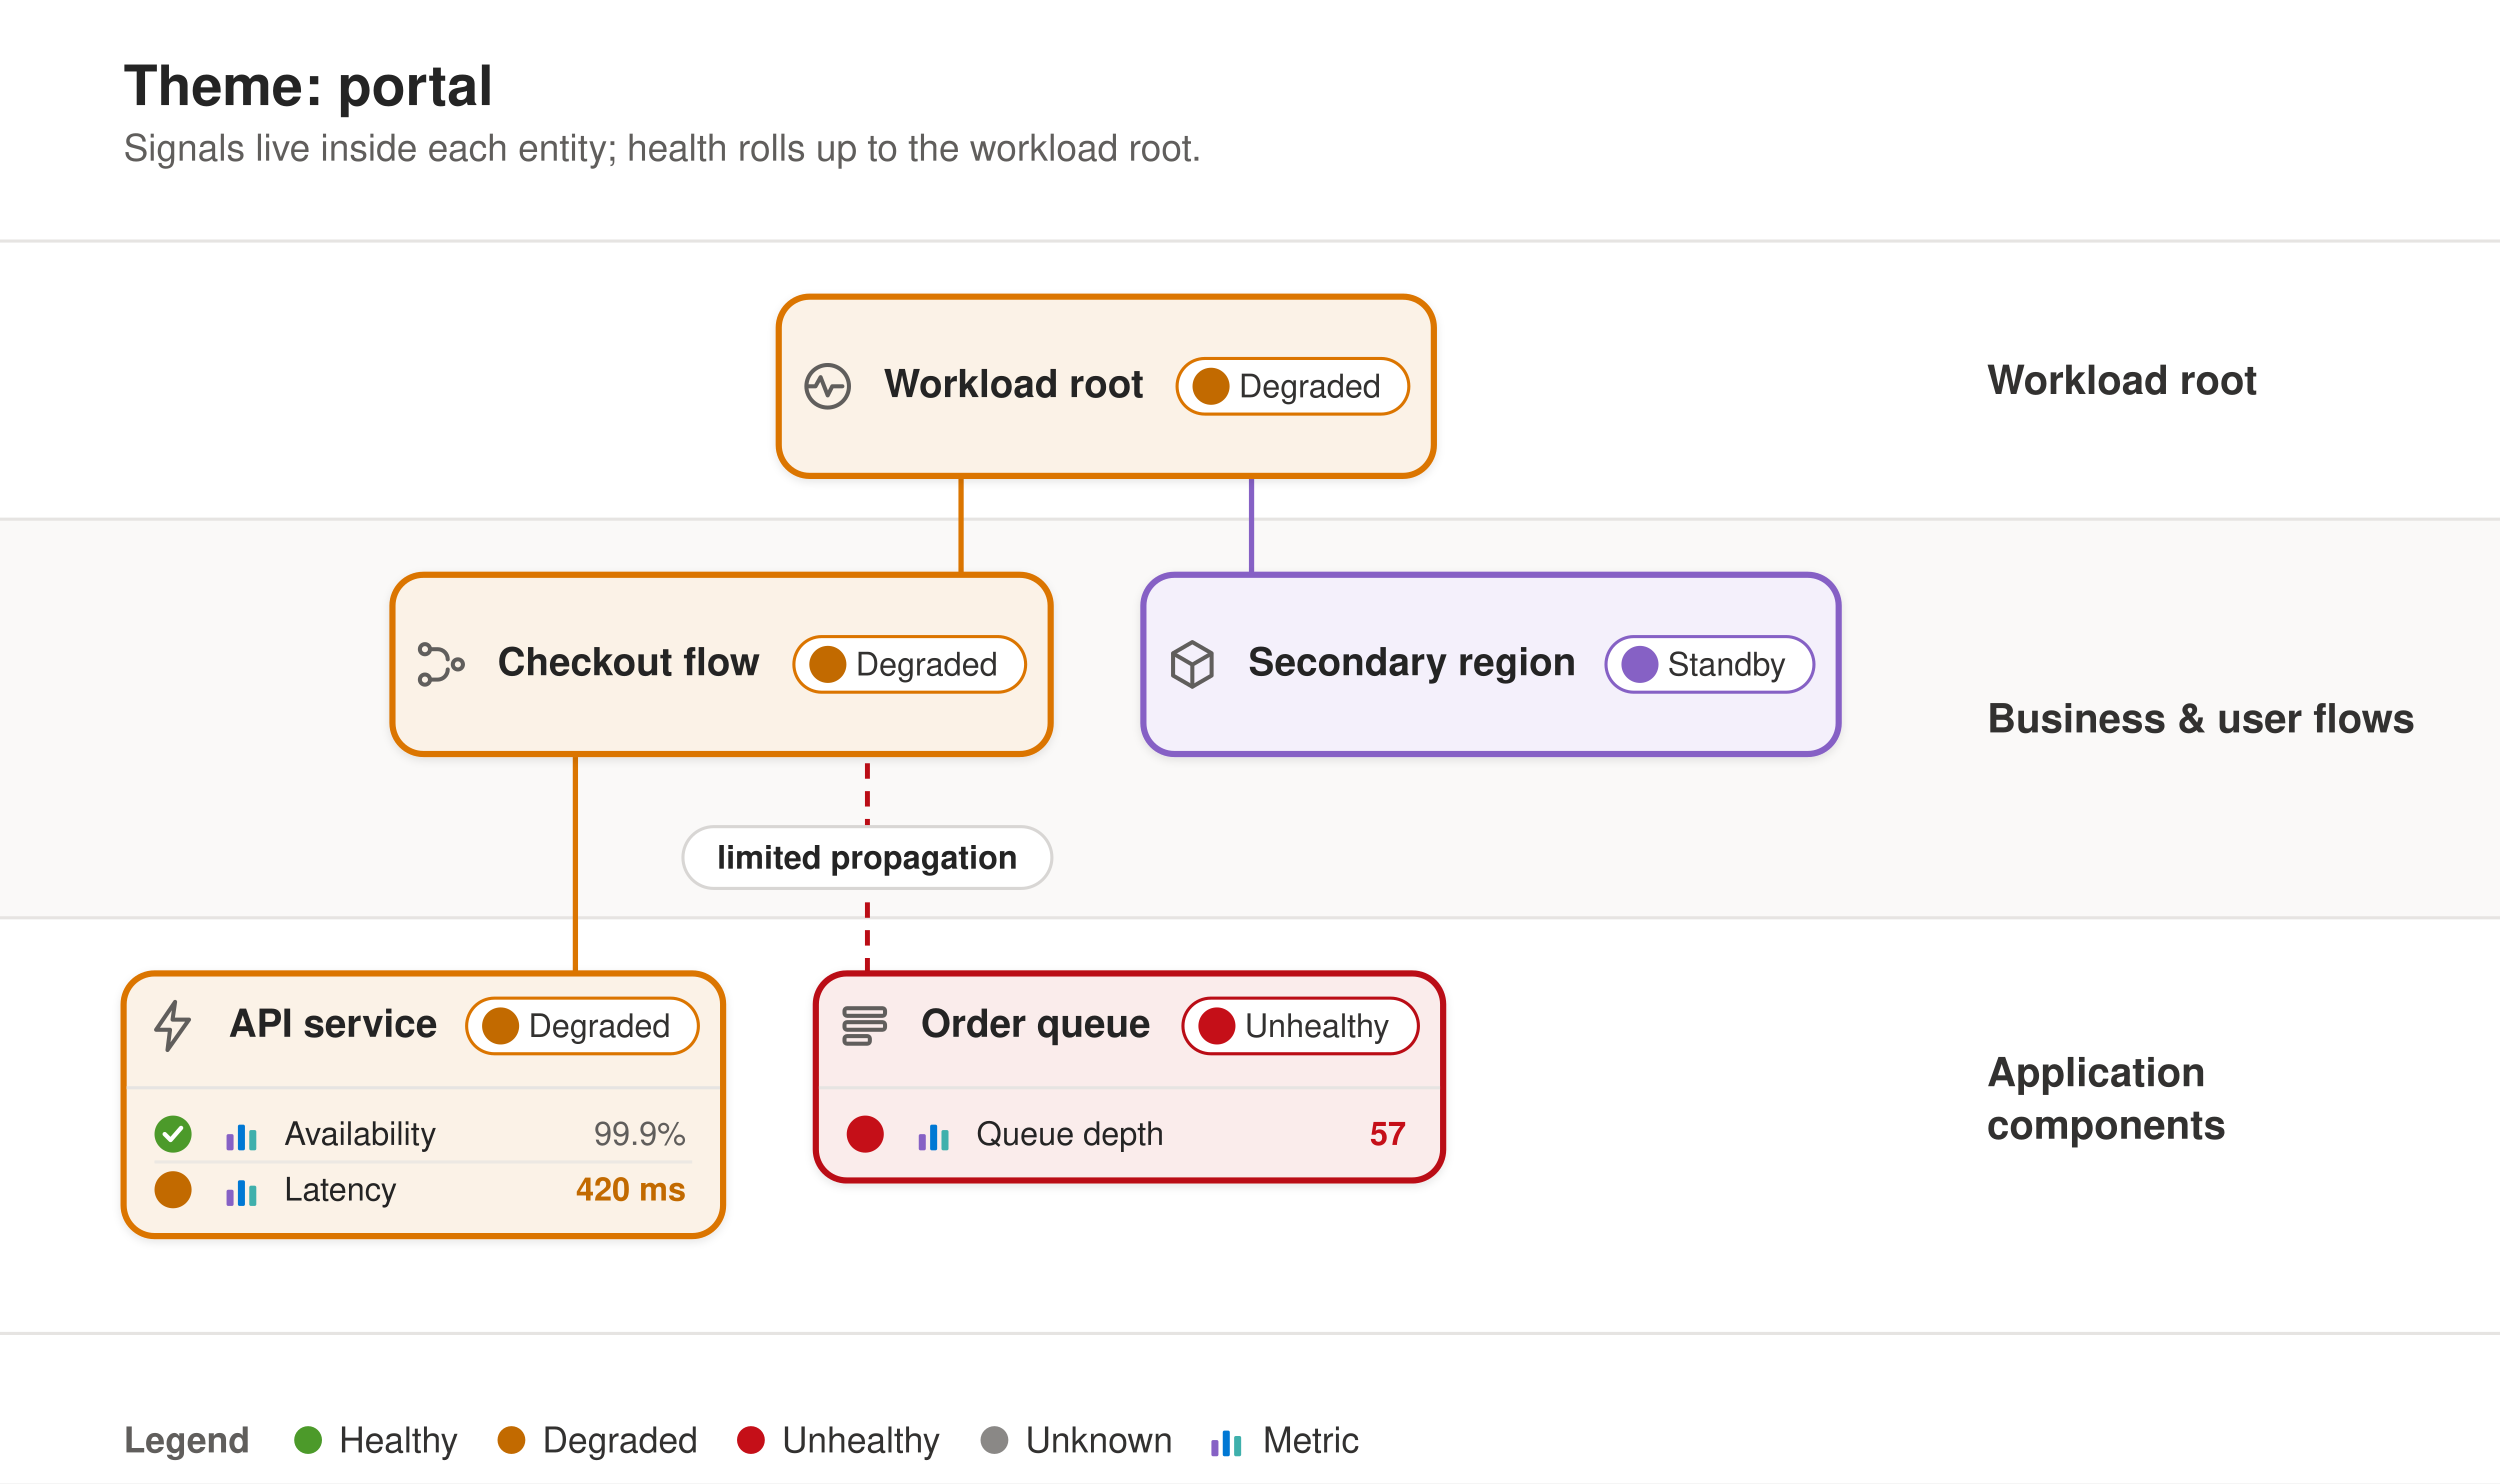
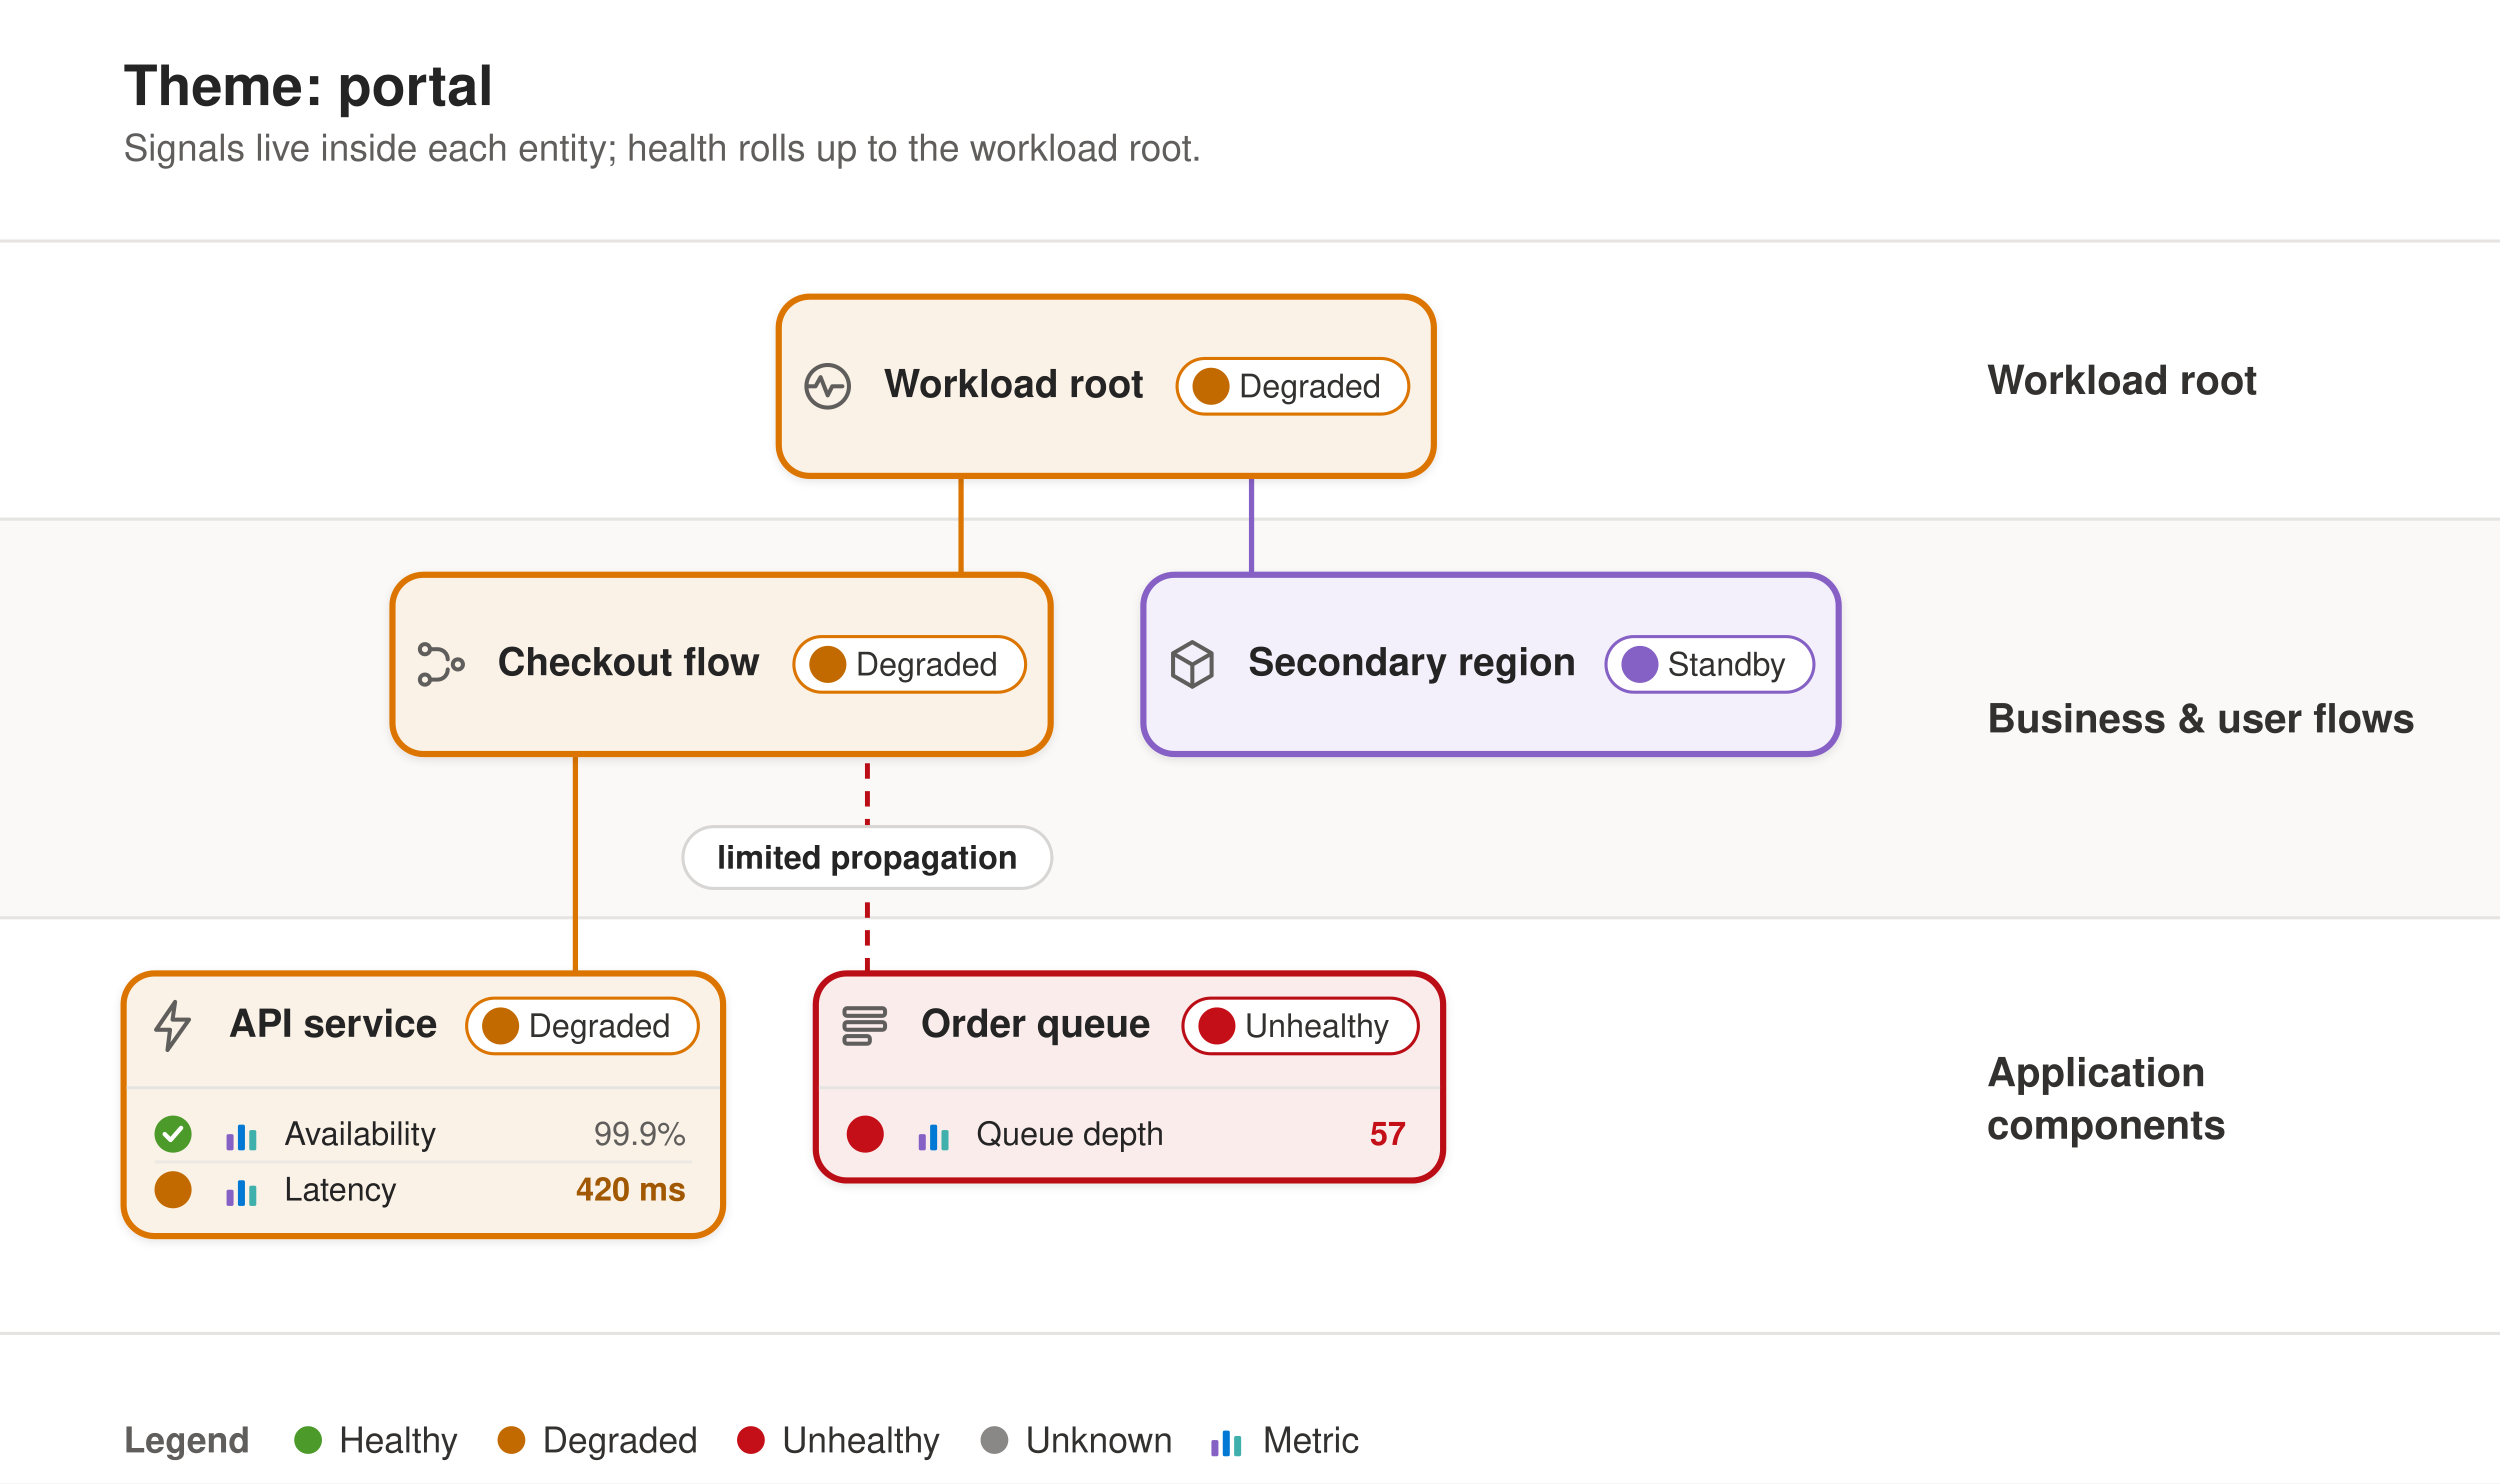
<svg xmlns="http://www.w3.org/2000/svg" width="809" height="480" viewBox="0 0 809 480" font-family="Segoe UI, -apple-system, BlinkMacSystemFont, Helvetica, Arial, sans-serif">
  <defs>
    <filter id="cs" x="-20%" y="-20%" width="140%" height="140%">
      <feDropShadow dx="0" dy="1" stdDeviation="1.3" flood-color="#000" flood-opacity="0.1" />
    </filter>
  </defs>
  <rect width="809" height="480" fill="#ffffff" />
  <rect x="0" y="78.0" width="809" height="90.0" fill="#ffffff" />
  <line x1="0" y1="78.0" x2="809" y2="78.0" stroke="#e6e4e2" />
  <text x="643.0" y="127.5" font-size="13" font-weight="700" fill="#323130">Workload root</text>
  <rect x="0" y="168.0" width="809" height="129.0" fill="#faf9f8" />
  <line x1="0" y1="168.0" x2="809" y2="168.0" stroke="#e6e4e2" />
  <text x="643.0" y="237.0" font-size="13" font-weight="700" fill="#323130">Business &amp; user flows</text>
  <rect x="0" y="297.0" width="809" height="117.0" fill="#ffffff" />
  <line x1="0" y1="297.0" x2="809" y2="297.0" stroke="#e6e4e2" />
  <text x="643.0" y="351.5" font-size="13" font-weight="700" fill="#323130">Application</text>
  <text x="643.0" y="368.5" font-size="13" font-weight="700" fill="#323130">components</text>
  <line x1="0" y1="431.5" x2="809" y2="431.5" stroke="#e6e4e2" />
  <text x="40" y="34" font-size="18" font-weight="700" fill="#242424">Theme: portal</text>
  <text x="40" y="52" font-size="12" fill="#605e5c">Signals live inside each entity; health rolls up to the workload root.</text>
  <text x="40.0" y="470.0" font-size="11.5" font-weight="600" fill="#605e5c">Legend</text>
  <circle cx="99.7" cy="466.0" r="4.5" fill="#4c9a2a" />
  <text x="109.7" y="470.0" font-size="11.5" fill="#323130">Healthy</text>
  <circle cx="165.5" cy="466.0" r="4.5" fill="#c26a00" />
  <text x="175.5" y="470.0" font-size="11.5" fill="#323130">Degraded</text>
  <circle cx="243.0" cy="466.0" r="4.5" fill="#c50f18" />
  <text x="253.0" y="470.0" font-size="11.5" fill="#323130">Unhealthy</text>
  <circle cx="321.8" cy="466.0" r="4.5" fill="#8a8886" />
  <text x="331.8" y="470.0" font-size="11.5" fill="#323130">Unknown</text>
  <g transform="translate(390.7,459.0) scale(0.875)">
    <rect x="1.5" y="8" width="2.6" height="6" rx="0.6" fill="#8661c5" />
    <rect x="5.7" y="4.5" width="2.6" height="9.5" rx="0.6" fill="#0078D4" />
    <rect x="9.9" y="6.5" width="2.6" height="7.5" rx="0.6" fill="#3fb0ac" />
  </g>
  <text x="408.7" y="470.0" font-size="11.5" fill="#323130">Metric</text>
  <g transform="translate(40.0,0)">
    <g fill="none" stroke-linecap="butt" stroke-linejoin="round">
      <path d="M365.0 186.0 L365.0 154.0" stroke="#8661c5" stroke-width="1.7" />
      <path d="M146.2 315.0 L146.2 244.0" stroke="#db7500" stroke-width="1.7" />
      <path d="M271.0 186.0 L271.0 154.0" stroke="#db7500" stroke-width="1.7" />
      <path d="M240.7 315.0 L240.7 244.0" stroke="#ba0d16" stroke-width="1.6" stroke-dasharray="5 4" />
    </g>
    <g stroke="none">
      <rect x="181.0" y="267.5" width="119.4" height="20" rx="10" fill="#ffffff" stroke="#d8d6d4" stroke-width="1" />
      <text x="240.7" y="281.1" font-size="10.5" font-weight="600" fill="#242424" text-anchor="middle">limited propagation</text>
    </g>
    <g filter="url(#cs)">
      <rect x="0.0" y="315.0" width="194" height="85" rx="10" fill="#fbf2e7" stroke="#db7500" stroke-width="2" />
    </g>
    <g transform="translate(6.0,322.16) scale(0.82)">
      <path d="M13 2.5 5.5 13.5H11l-1 8 8.5-12H12z" fill="none" stroke="#605e5c" stroke-width="1.6" stroke-linecap="round" stroke-linejoin="round" />
    </g>
    <text x="34.0" y="335.5" font-size="12.5" font-weight="600" fill="#242424">API service</text>
    <rect x="111.0" y="323.00" width="75.0" height="18" rx="9" fill="#ffffff" stroke="#db7500" stroke-width="1" />
    <circle cx="122.0" cy="332.0" r="6" fill="#c26a00" />
    <text x="131.0" y="335.57" font-size="10.5" fill="#323130">Degraded</text>
    <line x1="1.0" y1="352.0" x2="193.0" y2="352.0" stroke="#e6e4e2" />
    <circle cx="16.0" cy="367.0" r="6" fill="#4c9a2a" />
    <path d="M13.3 367.0 l1.9 1.9 l3.4 -3.9" fill="none" stroke="#ffffff" stroke-width="1.4" stroke-linecap="round" stroke-linejoin="round" />
    <g transform="translate(32.0,360.0) scale(0.875)">
      <rect x="1.5" y="8" width="2.6" height="6" rx="0.6" fill="#8661c5" />
      <rect x="5.7" y="4.5" width="2.6" height="9.5" rx="0.6" fill="#0078D4" />
      <rect x="9.9" y="6.5" width="2.6" height="7.5" rx="0.6" fill="#3fb0ac" />
    </g>
    <text x="52.0" y="370.5" font-size="10.5" fill="#242424">Availability</text>
    <text x="182.0" y="370.5" font-size="10.5" font-weight="400" fill="#605e5c" text-anchor="end">99.9%</text>
    <line x1="10.0" y1="376.0" x2="184.0" y2="376.0" stroke="#e6e4e2" stroke-opacity="0.7" />
    <circle cx="16.0" cy="385.0" r="6" fill="#c26a00" />
    <g transform="translate(32.0,378.0) scale(0.875)">
      <rect x="1.5" y="8" width="2.6" height="6" rx="0.6" fill="#8661c5" />
      <rect x="5.7" y="4.5" width="2.6" height="9.5" rx="0.6" fill="#0078D4" />
      <rect x="9.9" y="6.5" width="2.6" height="7.5" rx="0.6" fill="#3fb0ac" />
    </g>
    <text x="52.0" y="388.5" font-size="10.5" fill="#242424">Latency</text>
-     <text x="182.0" y="388.5" font-size="10.5" font-weight="600" fill="#c26a00" text-anchor="end">420 ms</text>
+     <text x="182.0" y="388.5" font-size="10.5" font-weight="600" fill="#a15800" text-anchor="end">420 ms</text>
    <g filter="url(#cs)">
      <rect x="224.0" y="315.0" width="203" height="67" rx="10" fill="#faeceb" stroke="#ba0d16" stroke-width="2" />
    </g>
    <g transform="translate(230.0,322.16) scale(0.82)">
      <rect x="4" y="5" width="16" height="3" rx="1" fill="none" stroke="#605e5c" stroke-width="1.6" stroke-linecap="round" stroke-linejoin="round" />
      <rect x="4" y="10.5" width="16" height="3" rx="1" fill="none" stroke="#605e5c" stroke-width="1.6" stroke-linecap="round" stroke-linejoin="round" />
      <rect x="4" y="16" width="10" height="3" rx="1" fill="none" stroke="#605e5c" stroke-width="1.6" stroke-linecap="round" stroke-linejoin="round" />
    </g>
    <text x="258.0" y="335.5" font-size="12.5" font-weight="600" fill="#242424">Order queue</text>
    <rect x="342.8" y="323.00" width="76.2" height="18" rx="9" fill="#ffffff" stroke="#ba0d16" stroke-width="1" />
    <circle cx="353.8" cy="332.0" r="6" fill="#c50f18" />
    <text x="362.8" y="335.57" font-size="10.5" fill="#323130">Unhealthy</text>
    <line x1="225.0" y1="352.0" x2="426.0" y2="352.0" stroke="#e6e4e2" />
    <circle cx="240.0" cy="367.0" r="6" fill="#c50f18" />
    <g transform="translate(256.0,360.0) scale(0.875)">
      <rect x="1.5" y="8" width="2.6" height="6" rx="0.6" fill="#8661c5" />
      <rect x="5.7" y="4.5" width="2.6" height="9.5" rx="0.6" fill="#0078D4" />
      <rect x="9.9" y="6.5" width="2.6" height="7.5" rx="0.6" fill="#3fb0ac" />
    </g>
    <text x="276.0" y="370.5" font-size="10.5" fill="#242424">Queue depth</text>
    <text x="415.0" y="370.5" font-size="10.5" font-weight="600" fill="#c50f18" text-anchor="end">57</text>
    <g filter="url(#cs)">
      <rect x="87.0" y="186.0" width="213" height="58" rx="10" fill="#fbf2e7" stroke="#db7500" stroke-width="2" />
    </g>
    <g transform="translate(93.0,205.16) scale(0.82)">
      <circle cx="5.5" cy="6" r="2" fill="none" stroke="#605e5c" stroke-width="1.6" stroke-linecap="round" stroke-linejoin="round" />
      <circle cx="5.5" cy="18" r="2" fill="none" stroke="#605e5c" stroke-width="1.6" stroke-linecap="round" stroke-linejoin="round" />
      <circle cx="18.5" cy="12" r="2" fill="none" stroke="#605e5c" stroke-width="1.6" stroke-linecap="round" stroke-linejoin="round" />
      <path d="M7.5 6h3a4 4 0 0 1 4 4M7.5 18h3a4 4 0 0 0 4-4" fill="none" stroke="#605e5c" stroke-width="1.6" stroke-linecap="round" stroke-linejoin="round" />
    </g>
    <text x="121.0" y="218.5" font-size="12.5" font-weight="600" fill="#242424">Checkout flow</text>
    <rect x="216.9" y="206.00" width="75.0" height="18" rx="9" fill="#ffffff" stroke="#db7500" stroke-width="1" />
    <circle cx="227.9" cy="215.0" r="6" fill="#c26a00" />
    <text x="236.9" y="218.57" font-size="10.5" fill="#323130">Degraded</text>
    <g filter="url(#cs)">
      <rect x="330.0" y="186.0" width="225" height="58" rx="10" fill="#f4f0fb" stroke="#8661c5" stroke-width="2" />
    </g>
    <g transform="translate(336.0,205.16) scale(0.82)">
      <path d="M12 3.2l7.6 4.4v8.8L12 20.8l-7.6-4.4V7.6z" fill="none" stroke="#605e5c" stroke-width="1.6" stroke-linecap="round" stroke-linejoin="round" />
      <path d="M4.6 7.8l7.4 4.3 7.4-4.3M12 12.1v8.6" fill="none" stroke="#605e5c" stroke-width="1.6" stroke-linecap="round" stroke-linejoin="round" />
    </g>
    <text x="364.0" y="218.5" font-size="12.5" font-weight="600" fill="#242424">Secondary region</text>
    <rect x="479.7" y="206.00" width="67.3" height="18" rx="9" fill="#ffffff" stroke="#8661c5" stroke-width="1" />
    <circle cx="490.7" cy="215.0" r="6" fill="#8661c5" />
    <text x="499.7" y="218.57" font-size="10.5" fill="#323130">Standby</text>
    <g filter="url(#cs)">
      <rect x="212.0" y="96.0" width="212" height="58" rx="10" fill="#fbf2e7" stroke="#db7500" stroke-width="2" />
    </g>
    <g transform="translate(218.0,115.16) scale(0.82)">
      <circle cx="12" cy="12" r="8.4" fill="none" stroke="#605e5c" stroke-width="1.6" stroke-linecap="round" stroke-linejoin="round" />
      <path d="M4.2 12h3l2-3.6 2.8 7.2 1.8-3.6h4" fill="none" stroke="#605e5c" stroke-width="1.6" stroke-linecap="round" stroke-linejoin="round" />
    </g>
    <text x="246.0" y="128.5" font-size="12.5" font-weight="600" fill="#242424">Workload root</text>
    <rect x="340.9" y="116.00" width="75.0" height="18" rx="9" fill="#ffffff" stroke="#db7500" stroke-width="1" />
    <circle cx="351.9" cy="125.0" r="6" fill="#c26a00" />
    <text x="360.9" y="128.57" font-size="10.5" fill="#323130">Degraded</text>
  </g>
</svg>
